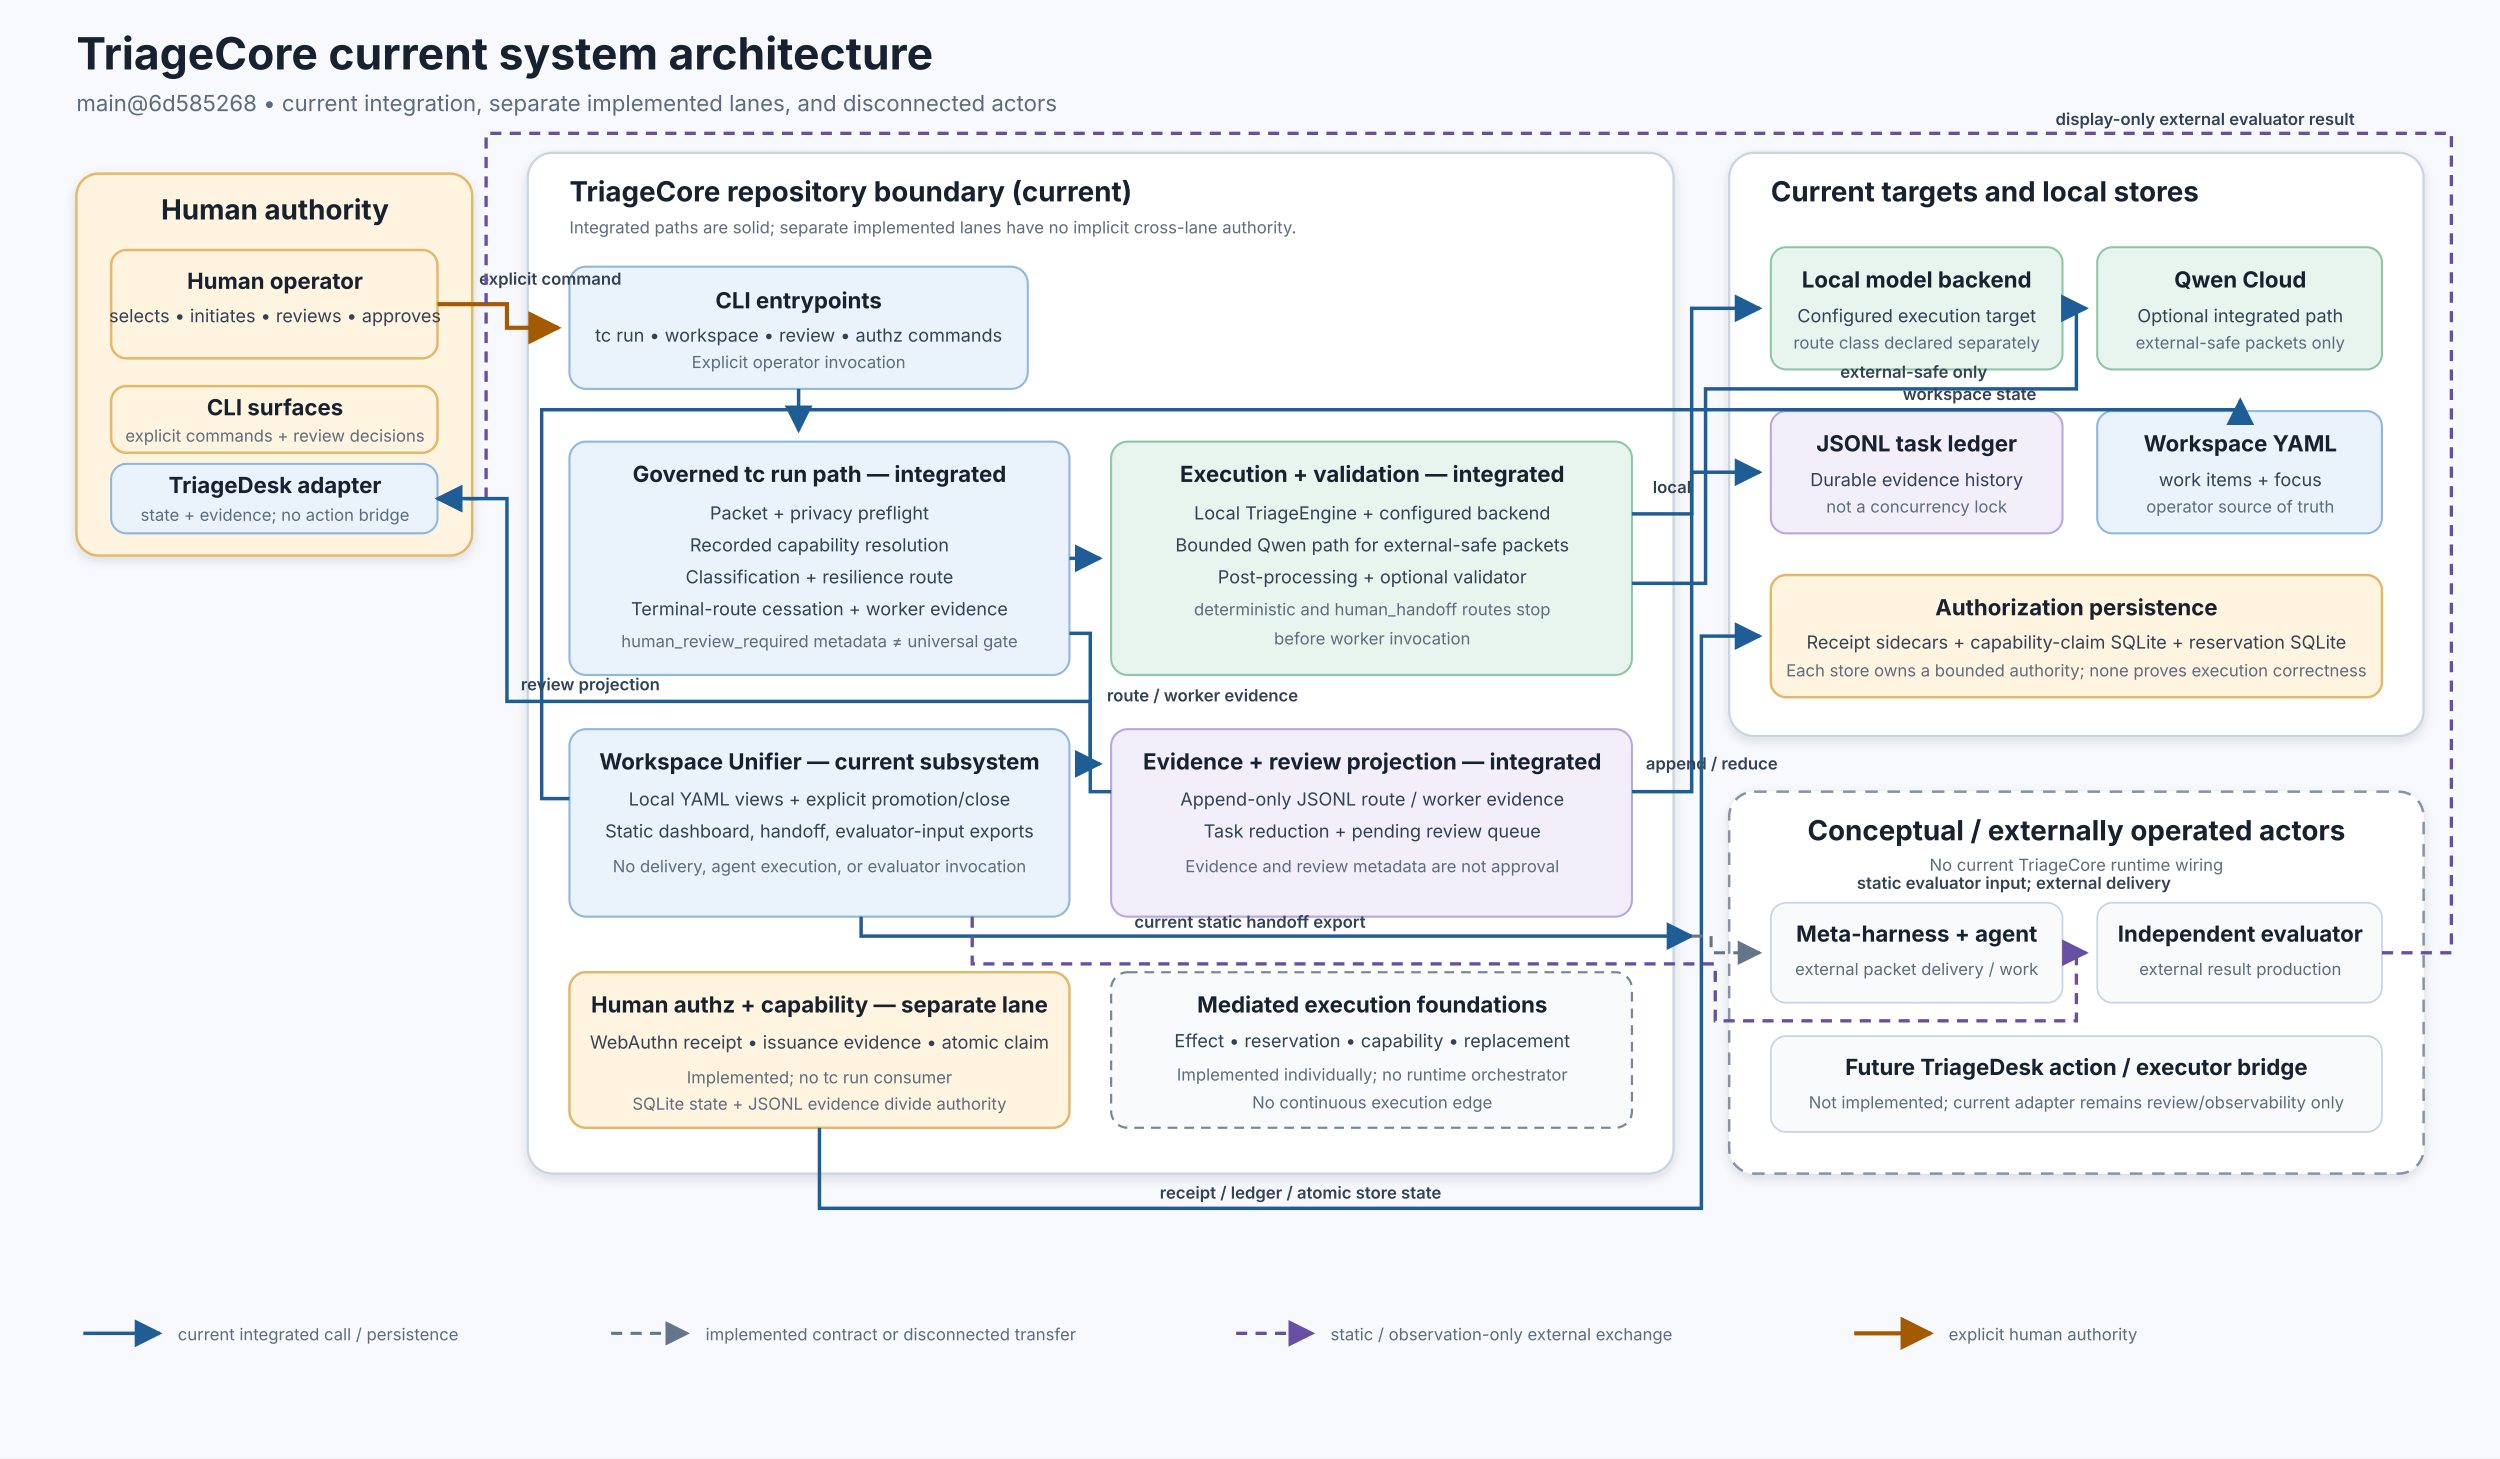
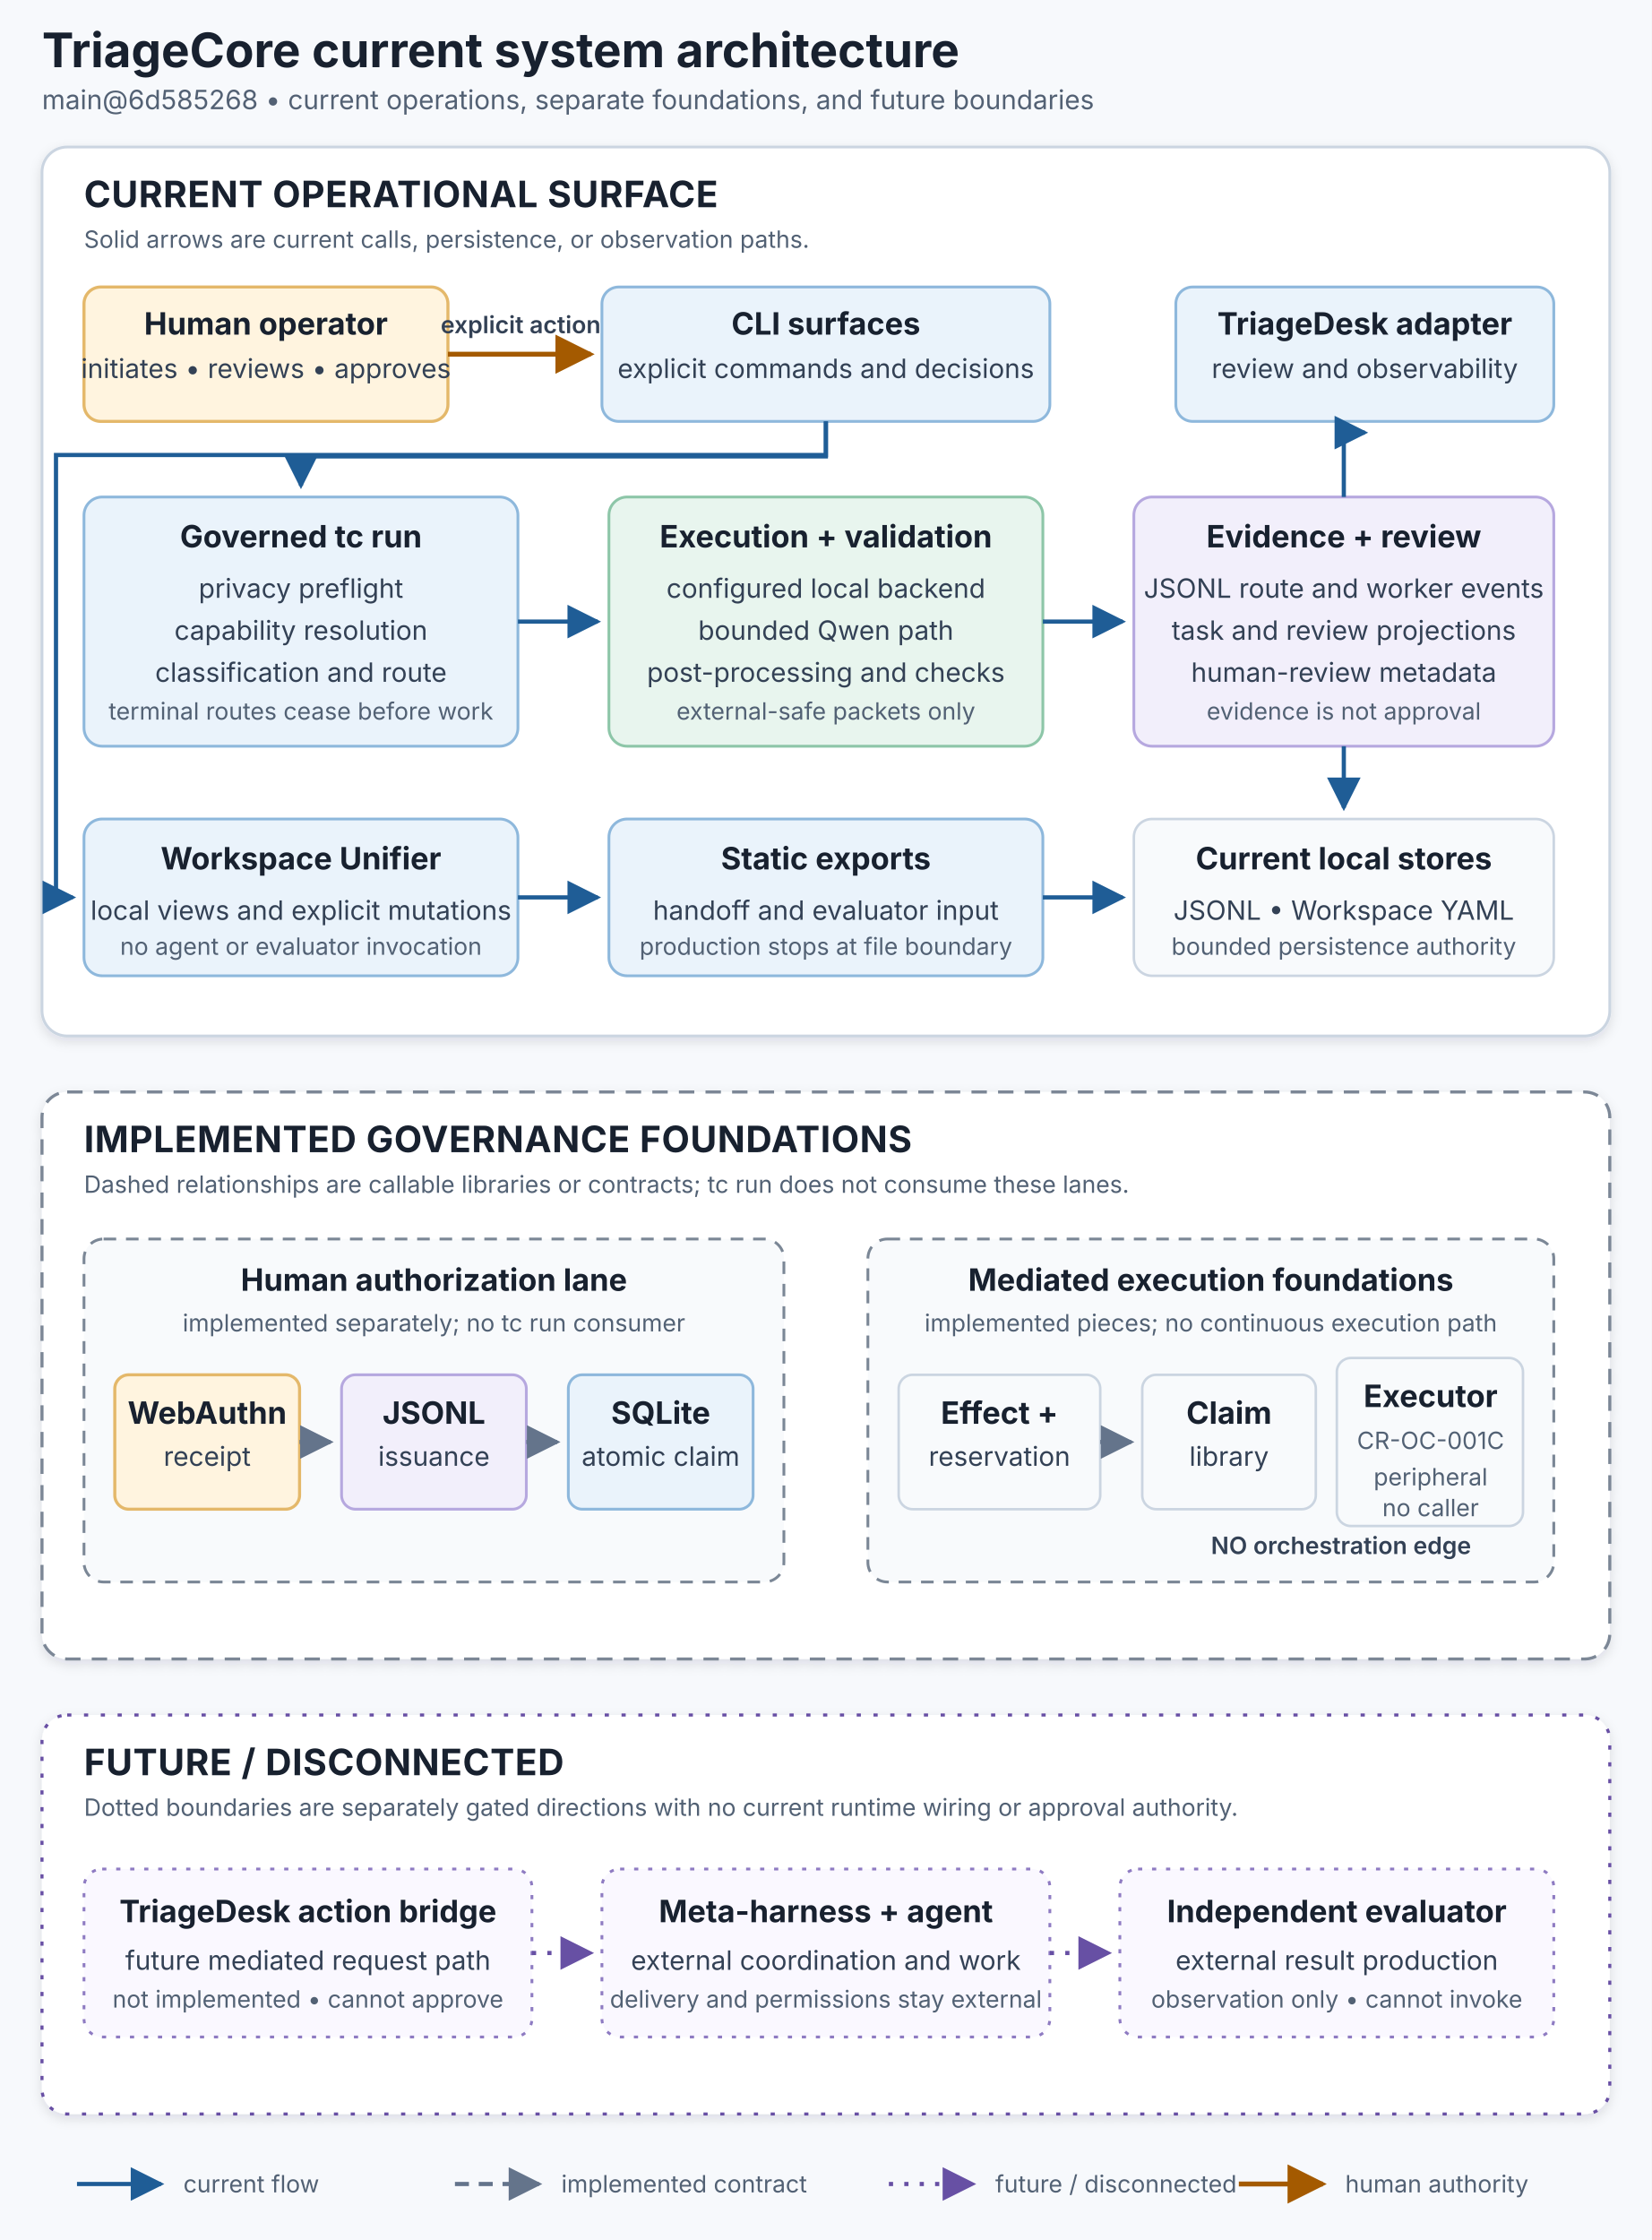
- <svg xmlns="http://www.w3.org/2000/svg" width="1800" height="1050" viewBox="0 0 1800 1050" role="img" aria-labelledby="title desc">
+ <svg xmlns="http://www.w3.org/2000/svg" width="1180" height="1600" viewBox="0 0 1180 1600" role="img" aria-labelledby="title desc">
  <defs>
-     <marker id="blue-arrow" viewBox="0 0 10 10" refX="9" refY="5" markerWidth="8" markerHeight="8" orient="auto">
+     <marker id="arrow-blue" viewBox="0 0 10 10" refX="9" refY="5" markerWidth="8" markerHeight="8" orient="auto">
      <path d="M0 0 L10 5 L0 10z" fill="#1f5d96" />
    </marker>
-     <marker id="amber-arrow" viewBox="0 0 10 10" refX="9" refY="5" markerWidth="8" markerHeight="8" orient="auto">
-       <path d="M0 0 L10 5 L0 10z" fill="#a45a00" />
+     <marker id="arrow-gray" viewBox="0 0 10 10" refX="9" refY="5" markerWidth="8" markerHeight="8" orient="auto">
+       <path d="M0 0 L10 5 L0 10z" fill="#64748b" />
    </marker>
-     <marker id="purple-arrow" viewBox="0 0 10 10" refX="9" refY="5" markerWidth="8" markerHeight="8" orient="auto">
+     <marker id="arrow-purple" viewBox="0 0 10 10" refX="9" refY="5" markerWidth="8" markerHeight="8" orient="auto">
      <path d="M0 0 L10 5 L0 10z" fill="#6750a4" />
    </marker>
-     <marker id="gray-arrow" viewBox="0 0 10 10" refX="9" refY="5" markerWidth="8" markerHeight="8" orient="auto">
-       <path d="M0 0 L10 5 L0 10z" fill="#64748b" />
+     <marker id="arrow-amber" viewBox="0 0 10 10" refX="9" refY="5" markerWidth="8" markerHeight="8" orient="auto">
+       <path d="M0 0 L10 5 L0 10z" fill="#a45a00" />
    </marker>
    <filter id="shadow" x="-10%" y="-10%" width="120%" height="130%">
      <feDropShadow dx="0" dy="3" stdDeviation="4" flood-color="#18212f" flood-opacity="0.12" />
    </filter>
    <style>
-       .title { font: 700 32px Inter, Segoe UI, Arial, sans-serif; fill: #18212f; }
-       .subtitle { font: 400 16px Inter, Segoe UI, Arial, sans-serif; fill: #5d6b7c; }
-       .section { font: 700 20px Inter, Segoe UI, Arial, sans-serif; fill: #18212f; }
-       .node-title { font: 700 16px Inter, Segoe UI, Arial, sans-serif; fill: #18212f; }
-       .body { font: 400 13px Inter, Segoe UI, Arial, sans-serif; fill: #334155; }
-       .small { font: 400 12px Inter, Segoe UI, Arial, sans-serif; fill: #5d6b7c; }
-       .edge { font: 600 12px Inter, Segoe UI, Arial, sans-serif; fill: #334155; }
-       .boundary { fill: #ffffff; stroke: #cbd5e1; stroke-width: 1.7; }
-       .boundary-disconnected { fill: #ffffff; stroke: #8793a3; stroke-width: 1.8; stroke-dasharray: 9 7; }
-       .blue { fill: #eaf3fb; stroke: #8eb8dc; stroke-width: 1.5; }
-       .green { fill: #e8f5ee; stroke: #8dc6a8; stroke-width: 1.5; }
-       .amber { fill: #fff4df; stroke: #e4b86a; stroke-width: 1.8; }
-       .purple { fill: #f2effb; stroke: #b6a8df; stroke-width: 1.5; }
-       .neutral { fill: #f8fafc; stroke: #cbd5e1; stroke-width: 1.3; }
-       .implemented-disconnected { fill: #f8fafc; stroke: #7b8796; stroke-width: 1.6; stroke-dasharray: 7 5; }
-       .integrated { fill: none; stroke: #1f5d96; stroke-width: 2.5; marker-end: url(#blue-arrow); }
-       .authority { fill: none; stroke: #a45a00; stroke-width: 3; marker-end: url(#amber-arrow); }
-       .external { fill: none; stroke: #6750a4; stroke-width: 2.4; stroke-dasharray: 8 6; marker-end: url(#purple-arrow); }
-       .contract { fill: none; stroke: #64748b; stroke-width: 2.2; stroke-dasharray: 8 6; marker-end: url(#gray-arrow); }
+       .title { font: 700 34px Inter, Segoe UI, Arial, sans-serif; fill: #18212f; }
+       .subtitle { font: 400 19px Inter, Segoe UI, Arial, sans-serif; fill: #536174; }
+       .band-title { font: 700 26px Inter, Segoe UI, Arial, sans-serif; fill: #18212f; letter-spacing: 0.4px; }
+       .node-title { font: 700 22px Inter, Segoe UI, Arial, sans-serif; fill: #18212f; }
+       .body { font: 400 19px Inter, Segoe UI, Arial, sans-serif; fill: #334155; }
+       .small { font: 400 17px Inter, Segoe UI, Arial, sans-serif; fill: #526174; }
+       .edge { font: 600 17px Inter, Segoe UI, Arial, sans-serif; fill: #334155; }
+       .band { fill: #ffffff; stroke: #cbd5e1; stroke-width: 2; }
+       .band-implemented { fill: #ffffff; stroke: #7b8796; stroke-width: 2.2; stroke-dasharray: 11 8; }
+       .band-future { fill: #ffffff; stroke: #6750a4; stroke-width: 2.2; stroke-dasharray: 3 9; }
+       .blue { fill: #eaf3fb; stroke: #8eb8dc; stroke-width: 2; }
+       .green { fill: #e8f5ee; stroke: #8dc6a8; stroke-width: 2; }
+       .amber { fill: #fff4df; stroke: #e4b86a; stroke-width: 2.2; }
+       .purple { fill: #f2effb; stroke: #b6a8df; stroke-width: 2; }
+       .neutral { fill: #f8fafc; stroke: #cbd5e1; stroke-width: 1.8; }
+       .implemented { fill: #f8fafc; stroke: #7b8796; stroke-width: 2; stroke-dasharray: 9 7; }
+       .future-node { fill: #faf8ff; stroke: #8e7bc2; stroke-width: 2; stroke-dasharray: 3 7; }
+       .current { fill: none; stroke: #1f5d96; stroke-width: 3; marker-end: url(#arrow-blue); }
+       .contract { fill: none; stroke: #64748b; stroke-width: 3; stroke-dasharray: 10 7; marker-end: url(#arrow-gray); }
+       .future { fill: none; stroke: #6750a4; stroke-width: 3; stroke-dasharray: 3 8; marker-end: url(#arrow-purple); }
+       .authority { fill: none; stroke: #a45a00; stroke-width: 3.5; marker-end: url(#arrow-amber); }
    </style>
  </defs>
-   <rect width="1800" height="1050" fill="#f7f9fc" />
-   <text x="55" y="50" class="title">TriageCore current system architecture</text>
-   <text x="55" y="80" class="subtitle">main@6d585268 • current integration, separate implemented lanes, and disconnected actors</text>
+   <rect width="1180" height="1600" fill="#f7f9fc" />
+   <text x="30" y="48" class="title">TriageCore current system architecture</text>
+   <text x="30" y="78" class="subtitle">main@6d585268 • current operations, separate foundations, and future boundaries</text>
  <g filter="url(#shadow)">
-     <rect x="55" y="125" width="285" height="275" rx="16" class="amber" />
+     <rect x="30" y="105" width="1120" height="635" rx="18" class="band" />
  </g>
-   <text x="198" y="158" text-anchor="middle" class="section">Human authority</text>
-   <rect x="80" y="180" width="235" height="78" rx="11" class="amber" />
-   <text x="198" y="208" text-anchor="middle" class="node-title">Human operator</text>
-   <text x="198" y="232" text-anchor="middle" class="body">selects • initiates • reviews • approves</text>
-   <rect x="80" y="278" width="235" height="48" rx="11" class="amber" />
-   <text x="198" y="299" text-anchor="middle" class="node-title">CLI surfaces</text>
-   <text x="198" y="318" text-anchor="middle" class="small">explicit commands + review decisions</text>
-   <rect x="80" y="334" width="235" height="50" rx="11" class="blue" />
-   <text x="198" y="355" text-anchor="middle" class="node-title">TriageDesk adapter</text>
-   <text x="198" y="375" text-anchor="middle" class="small">state + evidence; no action bridge</text>
+   <text x="60" y="148" class="band-title">CURRENT OPERATIONAL SURFACE</text>
+   <text x="60" y="177" class="small">Solid arrows are current calls, persistence, or observation paths.</text>
+   <rect x="60" y="205" width="260" height="96" rx="12" class="amber" />
+   <text x="190" y="239" text-anchor="middle" class="node-title">Human operator</text>
+   <text x="190" y="270" text-anchor="middle" class="body">initiates • reviews • approves</text>
+   <rect x="430" y="205" width="320" height="96" rx="12" class="blue" />
+   <text x="590" y="239" text-anchor="middle" class="node-title">CLI surfaces</text>
+   <text x="590" y="270" text-anchor="middle" class="body">explicit commands and decisions</text>
+   <rect x="840" y="205" width="270" height="96" rx="12" class="blue" />
+   <text x="975" y="239" text-anchor="middle" class="node-title">TriageDesk adapter</text>
+   <text x="975" y="270" text-anchor="middle" class="body">review and observability</text>
+   <path d="M320 253 H422" class="authority" />
+   <text x="372" y="238" text-anchor="middle" class="edge">explicit action</text>
+   <rect x="60" y="355" width="310" height="178" rx="13" class="blue" />
+   <text x="215" y="391" text-anchor="middle" class="node-title">Governed tc run</text>
+   <text x="215" y="427" text-anchor="middle" class="body">privacy preflight</text>
+   <text x="215" y="457" text-anchor="middle" class="body">capability resolution</text>
+   <text x="215" y="487" text-anchor="middle" class="body">classification and route</text>
+   <text x="215" y="514" text-anchor="middle" class="small">terminal routes cease before work</text>
+   <rect x="435" y="355" width="310" height="178" rx="13" class="green" />
+   <text x="590" y="391" text-anchor="middle" class="node-title">Execution + validation</text>
+   <text x="590" y="427" text-anchor="middle" class="body">configured local backend</text>
+   <text x="590" y="457" text-anchor="middle" class="body">bounded Qwen path</text>
+   <text x="590" y="487" text-anchor="middle" class="body">post-processing and checks</text>
+   <text x="590" y="514" text-anchor="middle" class="small">external-safe packets only</text>
+   <rect x="810" y="355" width="300" height="178" rx="13" class="purple" />
+   <text x="960" y="391" text-anchor="middle" class="node-title">Evidence + review</text>
+   <text x="960" y="427" text-anchor="middle" class="body">JSONL route and worker events</text>
+   <text x="960" y="457" text-anchor="middle" class="body">task and review projections</text>
+   <text x="960" y="487" text-anchor="middle" class="body">human-review metadata</text>
+   <text x="960" y="514" text-anchor="middle" class="small">evidence is not approval</text>
+   <path d="M590 301 V326 H215 V347" class="current" />
+   <path d="M370 444 H427" class="current" />
+   <path d="M745 444 H802" class="current" />
+   <path d="M960 355 V309 H975 V309" class="current" />
+   <rect x="60" y="585" width="310" height="112" rx="13" class="blue" />
+   <text x="215" y="621" text-anchor="middle" class="node-title">Workspace Unifier</text>
+   <text x="215" y="657" text-anchor="middle" class="body">local views and explicit mutations</text>
+   <text x="215" y="682" text-anchor="middle" class="small">no agent or evaluator invocation</text>
+   <rect x="435" y="585" width="310" height="112" rx="13" class="blue" />
+   <text x="590" y="621" text-anchor="middle" class="node-title">Static exports</text>
+   <text x="590" y="657" text-anchor="middle" class="body">handoff and evaluator input</text>
+   <text x="590" y="682" text-anchor="middle" class="small">production stops at file boundary</text>
+   <rect x="810" y="585" width="300" height="112" rx="13" class="neutral" />
+   <text x="960" y="621" text-anchor="middle" class="node-title">Current local stores</text>
+   <text x="960" y="657" text-anchor="middle" class="body">JSONL • Workspace YAML</text>
+   <text x="960" y="682" text-anchor="middle" class="small">bounded persistence authority</text>
+   <path d="M590 301 V325 H40 V641 H52" class="current" />
+   <path d="M370 641 H427" class="current" />
+   <path d="M745 641 H802" class="current" />
+   <path d="M960 533 V577" class="current" />
  <g filter="url(#shadow)">
-     <rect x="380" y="110" width="825" height="735" rx="18" class="boundary" />
+     <rect x="30" y="780" width="1120" height="405" rx="18" class="band-implemented" />
  </g>
-   <text x="410" y="145" class="section">TriageCore repository boundary (current)</text>
-   <text x="410" y="168" class="small">Integrated paths are solid; separate implemented lanes have no implicit cross-lane authority.</text>
-   <rect x="410" y="192" width="330" height="88" rx="12" class="blue" />
-   <text x="575" y="222" text-anchor="middle" class="node-title">CLI entrypoints</text>
-   <text x="575" y="246" text-anchor="middle" class="body">tc run • workspace • review • authz commands</text>
-   <text x="575" y="265" text-anchor="middle" class="small">Explicit operator invocation</text>
-   <rect x="410" y="318" width="360" height="168" rx="12" class="blue" />
-   <text x="590" y="347" text-anchor="middle" class="node-title">Governed tc run path — integrated</text>
-   <text x="590" y="374" text-anchor="middle" class="body">Packet + privacy preflight</text>
-   <text x="590" y="397" text-anchor="middle" class="body">Recorded capability resolution</text>
-   <text x="590" y="420" text-anchor="middle" class="body">Classification + resilience route</text>
-   <text x="590" y="443" text-anchor="middle" class="body">Terminal-route cessation + worker evidence</text>
-   <text x="590" y="466" text-anchor="middle" class="small">human_review_required metadata ≠ universal gate</text>
-   <rect x="800" y="318" width="375" height="168" rx="12" class="green" />
-   <text x="988" y="347" text-anchor="middle" class="node-title">Execution + validation — integrated</text>
-   <text x="988" y="374" text-anchor="middle" class="body">Local TriageEngine + configured backend</text>
-   <text x="988" y="397" text-anchor="middle" class="body">Bounded Qwen path for external-safe packets</text>
-   <text x="988" y="420" text-anchor="middle" class="body">Post-processing + optional validator</text>
-   <text x="988" y="443" text-anchor="middle" class="small">deterministic and human_handoff routes stop</text>
-   <text x="988" y="464" text-anchor="middle" class="small">before worker invocation</text>
-   <rect x="410" y="525" width="360" height="135" rx="12" class="blue" />
-   <text x="590" y="554" text-anchor="middle" class="node-title">Workspace Unifier — current subsystem</text>
-   <text x="590" y="580" text-anchor="middle" class="body">Local YAML views + explicit promotion/close</text>
-   <text x="590" y="603" text-anchor="middle" class="body">Static dashboard, handoff, evaluator-input exports</text>
-   <text x="590" y="628" text-anchor="middle" class="small">No delivery, agent execution, or evaluator invocation</text>
-   <rect x="800" y="525" width="375" height="135" rx="12" class="purple" />
-   <text x="988" y="554" text-anchor="middle" class="node-title">Evidence + review projection — integrated</text>
-   <text x="988" y="580" text-anchor="middle" class="body">Append-only JSONL route / worker evidence</text>
-   <text x="988" y="603" text-anchor="middle" class="body">Task reduction + pending review queue</text>
-   <text x="988" y="628" text-anchor="middle" class="small">Evidence and review metadata are not approval</text>
-   <rect x="410" y="700" width="360" height="112" rx="12" class="amber" />
-   <text x="590" y="729" text-anchor="middle" class="node-title">Human authz + capability — separate lane</text>
-   <text x="590" y="755" text-anchor="middle" class="body">WebAuthn receipt • issuance evidence • atomic claim</text>
-   <text x="590" y="780" text-anchor="middle" class="small">Implemented; no tc run consumer</text>
-   <text x="590" y="799" text-anchor="middle" class="small">SQLite state + JSONL evidence divide authority</text>
-   <rect x="800" y="700" width="375" height="112" rx="12" class="implemented-disconnected" />
-   <text x="988" y="729" text-anchor="middle" class="node-title">Mediated execution foundations</text>
-   <text x="988" y="754" text-anchor="middle" class="body">Effect • reservation • capability • replacement</text>
-   <text x="988" y="778" text-anchor="middle" class="small">Implemented individually; no runtime orchestrator</text>
-   <text x="988" y="798" text-anchor="middle" class="small">No continuous execution edge</text>
+   <text x="60" y="823" class="band-title">IMPLEMENTED GOVERNANCE FOUNDATIONS</text>
+   <text x="60" y="852" class="small">Dashed relationships are callable libraries or contracts; tc run does not consume these lanes.</text>
+   <rect x="60" y="885" width="500" height="245" rx="14" class="implemented" />
+   <text x="310" y="922" text-anchor="middle" class="node-title">Human authorization lane</text>
+   <text x="310" y="951" text-anchor="middle" class="small">implemented separately; no tc run consumer</text>
+   <rect x="82" y="982" width="132" height="96" rx="10" class="amber" />
+   <text x="148" y="1017" text-anchor="middle" class="node-title">WebAuthn</text>
+   <text x="148" y="1047" text-anchor="middle" class="body">receipt</text>
+   <rect x="244" y="982" width="132" height="96" rx="10" class="purple" />
+   <text x="310" y="1017" text-anchor="middle" class="node-title">JSONL</text>
+   <text x="310" y="1047" text-anchor="middle" class="body">issuance</text>
+   <rect x="406" y="982" width="132" height="96" rx="10" class="blue" />
+   <text x="472" y="1017" text-anchor="middle" class="node-title">SQLite</text>
+   <text x="472" y="1047" text-anchor="middle" class="body">atomic claim</text>
+   <path d="M214 1030 H236" class="contract" />
+   <path d="M376 1030 H398" class="contract" />
+   <rect x="620" y="885" width="490" height="245" rx="14" class="implemented" />
+   <text x="865" y="922" text-anchor="middle" class="node-title">Mediated execution foundations</text>
+   <text x="865" y="951" text-anchor="middle" class="small">implemented pieces; no continuous execution path</text>
+   <rect x="642" y="982" width="144" height="96" rx="10" class="neutral" />
+   <text x="714" y="1017" text-anchor="middle" class="node-title">Effect +</text>
+   <text x="714" y="1047" text-anchor="middle" class="body">reservation</text>
+   <rect x="816" y="982" width="124" height="96" rx="10" class="neutral" />
+   <text x="878" y="1017" text-anchor="middle" class="node-title">Claim</text>
+   <text x="878" y="1047" text-anchor="middle" class="body">library</text>
+   <rect x="955" y="970" width="133" height="120" rx="10" class="neutral" />
+   <text x="1022" y="1005" text-anchor="middle" class="node-title">Executor</text>
+   <text x="1022" y="1035" text-anchor="middle" class="small">CR-OC-001C</text>
+   <text x="1022" y="1061" text-anchor="middle" class="small">peripheral</text>
+   <text x="1022" y="1083" text-anchor="middle" class="small">no caller</text>
+   <path d="M786 1030 H808" class="contract" />
+   <text x="958" y="1110" text-anchor="middle" class="edge">NO orchestration edge</text>
  <g filter="url(#shadow)">
-     <rect x="1245" y="110" width="500" height="420" rx="18" class="boundary" />
+     <rect x="30" y="1225" width="1120" height="285" rx="18" class="band-future" />
  </g>
-   <text x="1275" y="145" class="section">Current targets and local stores</text>
-   <rect x="1275" y="178" width="210" height="88" rx="11" class="green" />
-   <text x="1380" y="207" text-anchor="middle" class="node-title">Local model backend</text>
-   <text x="1380" y="232" text-anchor="middle" class="body">Configured execution target</text>
-   <text x="1380" y="251" text-anchor="middle" class="small">route class declared separately</text>
-   <rect x="1510" y="178" width="205" height="88" rx="11" class="green" />
-   <text x="1613" y="207" text-anchor="middle" class="node-title">Qwen Cloud</text>
-   <text x="1613" y="232" text-anchor="middle" class="body">Optional integrated path</text>
-   <text x="1613" y="251" text-anchor="middle" class="small">external-safe packets only</text>
-   <rect x="1275" y="296" width="210" height="88" rx="11" class="purple" />
-   <text x="1380" y="325" text-anchor="middle" class="node-title">JSONL task ledger</text>
-   <text x="1380" y="350" text-anchor="middle" class="body">Durable evidence history</text>
-   <text x="1380" y="369" text-anchor="middle" class="small">not a concurrency lock</text>
-   <rect x="1510" y="296" width="205" height="88" rx="11" class="blue" />
-   <text x="1613" y="325" text-anchor="middle" class="node-title">Workspace YAML</text>
-   <text x="1613" y="350" text-anchor="middle" class="body">work items + focus</text>
-   <text x="1613" y="369" text-anchor="middle" class="small">operator source of truth</text>
-   <rect x="1275" y="414" width="440" height="88" rx="11" class="amber" />
-   <text x="1495" y="443" text-anchor="middle" class="node-title">Authorization persistence</text>
-   <text x="1495" y="467" text-anchor="middle" class="body">Receipt sidecars + capability-claim SQLite + reservation SQLite</text>
-   <text x="1495" y="487" text-anchor="middle" class="small">Each store owns a bounded authority; none proves execution correctness</text>
-   <g filter="url(#shadow)">
-     <rect x="1245" y="570" width="500" height="275" rx="18" class="boundary-disconnected" />
-   </g>
-   <text x="1495" y="605" text-anchor="middle" class="section">Conceptual / externally operated actors</text>
-   <text x="1495" y="627" text-anchor="middle" class="small">No current TriageCore runtime wiring</text>
-   <rect x="1275" y="650" width="210" height="72" rx="11" class="neutral" />
-   <text x="1380" y="678" text-anchor="middle" class="node-title">Meta-harness + agent</text>
-   <text x="1380" y="702" text-anchor="middle" class="small">external packet delivery / work</text>
-   <rect x="1510" y="650" width="205" height="72" rx="11" class="neutral" />
-   <text x="1613" y="678" text-anchor="middle" class="node-title">Independent evaluator</text>
-   <text x="1613" y="702" text-anchor="middle" class="small">external result production</text>
-   <rect x="1275" y="746" width="440" height="69" rx="11" class="neutral" />
-   <text x="1495" y="774" text-anchor="middle" class="node-title">Future TriageDesk action / executor bridge</text>
-   <text x="1495" y="798" text-anchor="middle" class="small">Not implemented; current adapter remains review/observability only</text>
-   <path d="M315 219 H365 V236 H402" class="authority" />
-   <text x="345" y="205" class="edge">explicit command</text>
-   <path d="M575 280 V310" class="integrated" />
-   <path d="M770 402 H792" class="integrated" />
-   <path d="M1175 370 H1218 V222 H1267" class="integrated" />
-   <text x="1190" y="355" class="edge">local</text>
-   <path d="M1175 420 H1228 V280 H1495 V222 H1502" class="integrated" />
-   <text x="1325" y="272" class="edge">external-safe only</text>
-   <path d="M770 456 H785 V550 H792" class="integrated" />
-   <text x="797" y="505" class="edge">route / worker evidence</text>
-   <path d="M1175 570 H1218 V340 H1267" class="integrated" />
-   <text x="1185" y="554" class="edge">append / reduce</text>
-   <path d="M410 575 H390 V295 H1613 V288" class="integrated" />
-   <text x="1370" y="288" class="edge">workspace state</text>
-   <path d="M590 812 V870 H1225 V458 H1267" class="integrated" />
-   <text x="835" y="863" class="edge">receipt / ledger / atomic store state</text>
-   <path d="M620 660 V674 H1218" class="integrated" />
-   <text x="900" y="668" text-anchor="middle" class="edge">current static handoff export</text>
-   <path d="M1218 674 H1232 V686 H1267" class="contract" />
-   <path d="M700 660 V694 H1235 V735 H1495 V686 H1502" class="external" />
-   <text x="1450" y="640" text-anchor="middle" class="edge">static evaluator input; external delivery</text>
-   <path d="M1715 686 H1765 V96 H350 V359 H315" class="external" />
-   <text x="1480" y="90" class="edge">display-only external evaluator result</text>
-   <path d="M800 570 H785 V505 H365 V359 H315" class="integrated" />
-   <text x="375" y="497" class="edge">review projection</text>
-   <g transform="translate(60,960)">
-     <path d="M0 0 H55" class="integrated" />
-     <text x="68" y="5" class="small">current integrated call / persistence</text>
-     <path d="M380 0 H435" class="contract" />
-     <text x="448" y="5" class="small">implemented contract or disconnected transfer</text>
-     <path d="M830 0 H885" class="external" />
-     <text x="898" y="5" class="small">static / observation-only external exchange</text>
-     <path d="M1275 0 H1330" class="authority" />
-     <text x="1343" y="5" class="small">explicit human authority</text>
+   <text x="60" y="1268" class="band-title">FUTURE / DISCONNECTED</text>
+   <text x="60" y="1297" class="small">Dotted boundaries are separately gated directions with no current runtime wiring or approval authority.</text>
+   <rect x="60" y="1335" width="320" height="120" rx="13" class="future-node" />
+   <text x="220" y="1373" text-anchor="middle" class="node-title">TriageDesk action bridge</text>
+   <text x="220" y="1407" text-anchor="middle" class="body">future mediated request path</text>
+   <text x="220" y="1434" text-anchor="middle" class="small">not implemented • cannot approve</text>
+   <rect x="430" y="1335" width="320" height="120" rx="13" class="future-node" />
+   <text x="590" y="1373" text-anchor="middle" class="node-title">Meta-harness + agent</text>
+   <text x="590" y="1407" text-anchor="middle" class="body">external coordination and work</text>
+   <text x="590" y="1434" text-anchor="middle" class="small">delivery and permissions stay external</text>
+   <rect x="800" y="1335" width="310" height="120" rx="13" class="future-node" />
+   <text x="955" y="1373" text-anchor="middle" class="node-title">Independent evaluator</text>
+   <text x="955" y="1407" text-anchor="middle" class="body">external result production</text>
+   <text x="955" y="1434" text-anchor="middle" class="small">observation only • cannot invoke</text>
+   <path d="M380 1395 H422" class="future" />
+   <path d="M750 1395 H792" class="future" />
+   <g transform="translate(55,1560)">
+     <path d="M0 0 H60" class="current" />
+     <text x="76" y="6" class="small">current flow</text>
+     <path d="M270 0 H330" class="contract" />
+     <text x="346" y="6" class="small">implemented contract</text>
+     <path d="M580 0 H640" class="future" />
+     <text x="656" y="6" class="small">future / disconnected</text>
+     <path d="M830 0 H890" class="authority" />
+     <text x="906" y="6" class="small">human authority</text>
  </g>
</svg>
